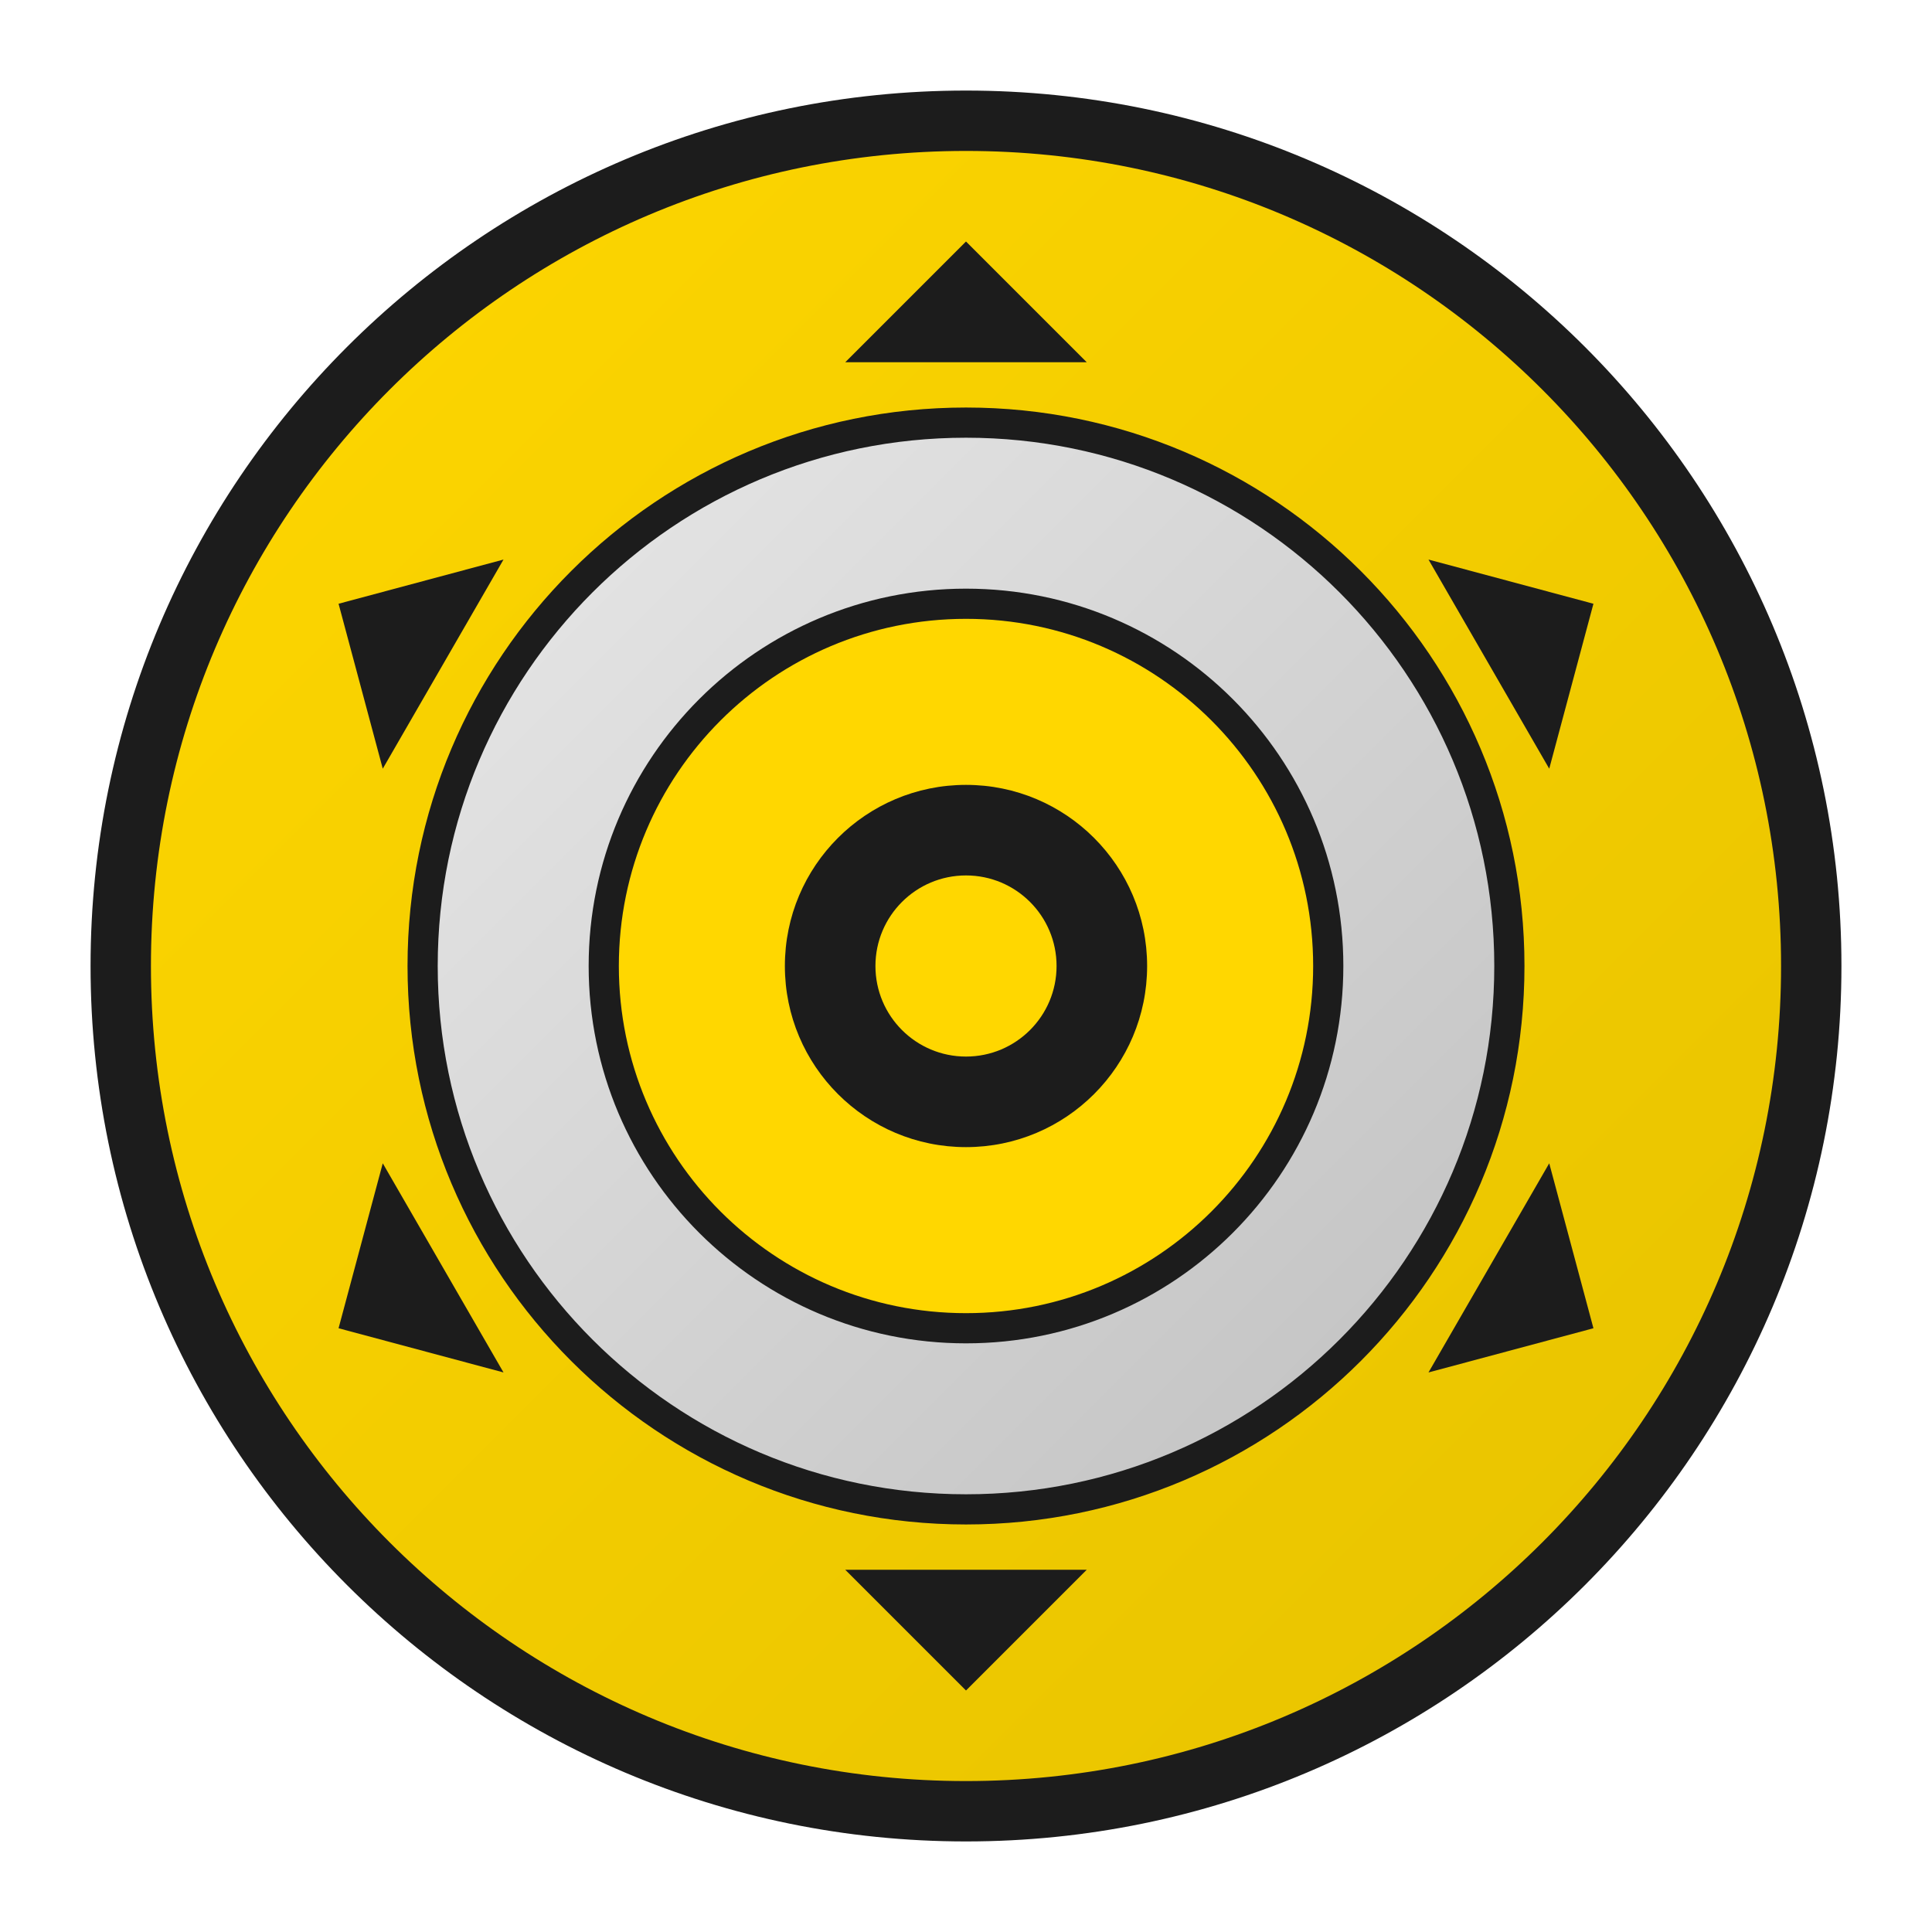
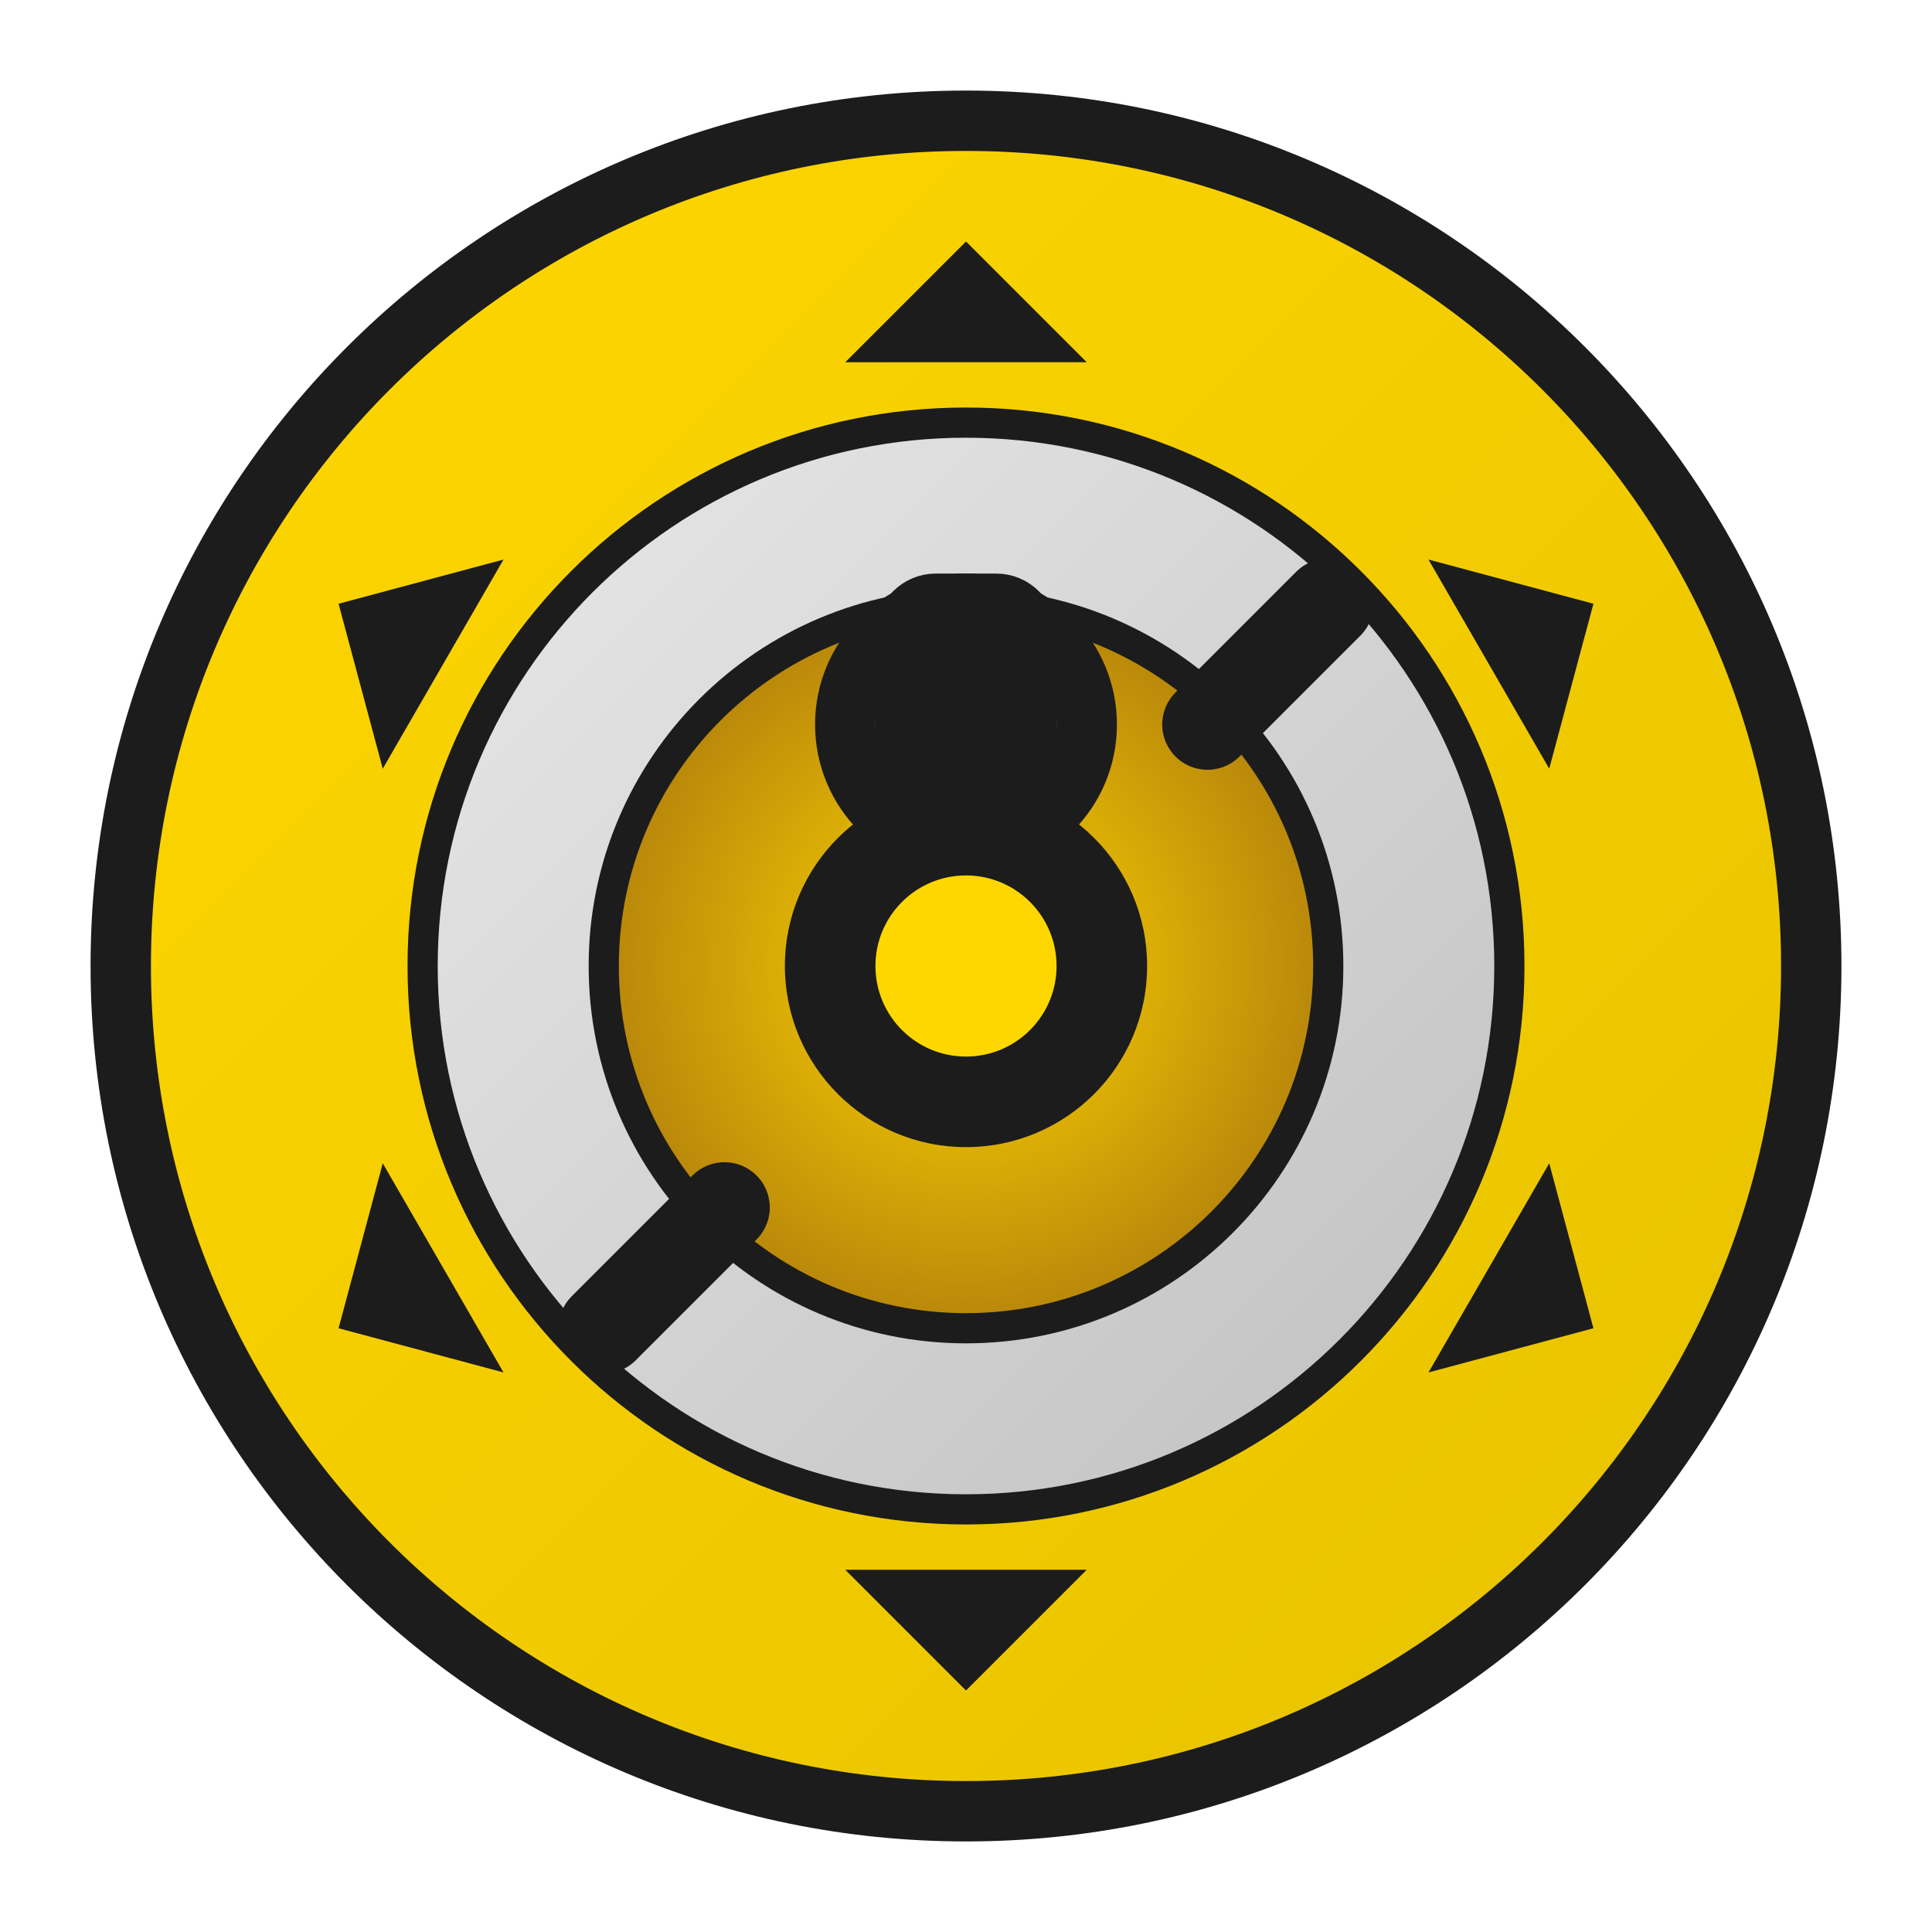
<svg xmlns="http://www.w3.org/2000/svg" width="32" height="32" viewBox="0 0 32 32">
  <defs>
-     <linearGradient id="favGradient" x1="0%" y1="0%" x2="100%" y2="100%">
+     <linearGradient id="primaryGradient" x1="0%" y1="0%" x2="100%" y2="100%">
      <stop offset="0%" style="stop-color:#FFD700;stop-opacity:1" />
      <stop offset="100%" style="stop-color:#E6C200;stop-opacity:1" />
    </linearGradient>
+     <radialGradient id="centerGradient" cx="50%" cy="50%" r="50%">
+       <stop offset="0%" style="stop-color:#FFD700;stop-opacity:1" />
+       <stop offset="100%" style="stop-color:#B8860B;stop-opacity:1" />
+     </radialGradient>
    <linearGradient id="silverGradient" x1="0%" y1="0%" x2="100%" y2="100%">
      <stop offset="0%" style="stop-color:#E8E8E8;stop-opacity:1" />
      <stop offset="100%" style="stop-color:#C0C0C0;stop-opacity:1" />
    </linearGradient>
  </defs>
-   <circle cx="16" cy="16" r="14" fill="url(#favGradient)" stroke="#1C1C1C" stroke-width="1" />
+   <circle cx="16" cy="16" r="14" fill="url(#primaryGradient)" stroke="#1C1C1C" stroke-width="1" />
  <g transform="translate(16,16)">
    <g fill="#1C1C1C">
      <polygon points="0,-12 2,-10 -2,-10" transform="rotate(0)" />
      <polygon points="0,-12 2,-10 -2,-10" transform="rotate(60)" />
      <polygon points="0,-12 2,-10 -2,-10" transform="rotate(120)" />
      <polygon points="0,-12 2,-10 -2,-10" transform="rotate(180)" />
      <polygon points="0,-12 2,-10 -2,-10" transform="rotate(240)" />
      <polygon points="0,-12 2,-10 -2,-10" transform="rotate(300)" />
    </g>
    <circle r="9" fill="url(#silverGradient)" stroke="#1C1C1C" stroke-width="0.5" />
-     <circle r="6" fill="#FFD700" stroke="#1C1C1C" stroke-width="0.5" />
+     <circle r="6" fill="url(#centerGradient)" stroke="#1C1C1C" stroke-width="0.5" />
+     <g fill="#1C1C1C" stroke="#1C1C1C" stroke-width="1">
+       <rect x="-1" y="-6" width="2" height="4" fill="#1C1C1C" rx="0.5" />
+       <circle cx="0" cy="-4" r="2" fill="none" stroke-width="1" />
+       <path d="M-4,4 L-6,6 M4,-4 L6,-6" stroke-width="1.5" stroke-linecap="round" />
+     </g>
    <circle r="3" fill="#1C1C1C" />
    <circle r="1.5" fill="#FFD700" />
  </g>
</svg>
